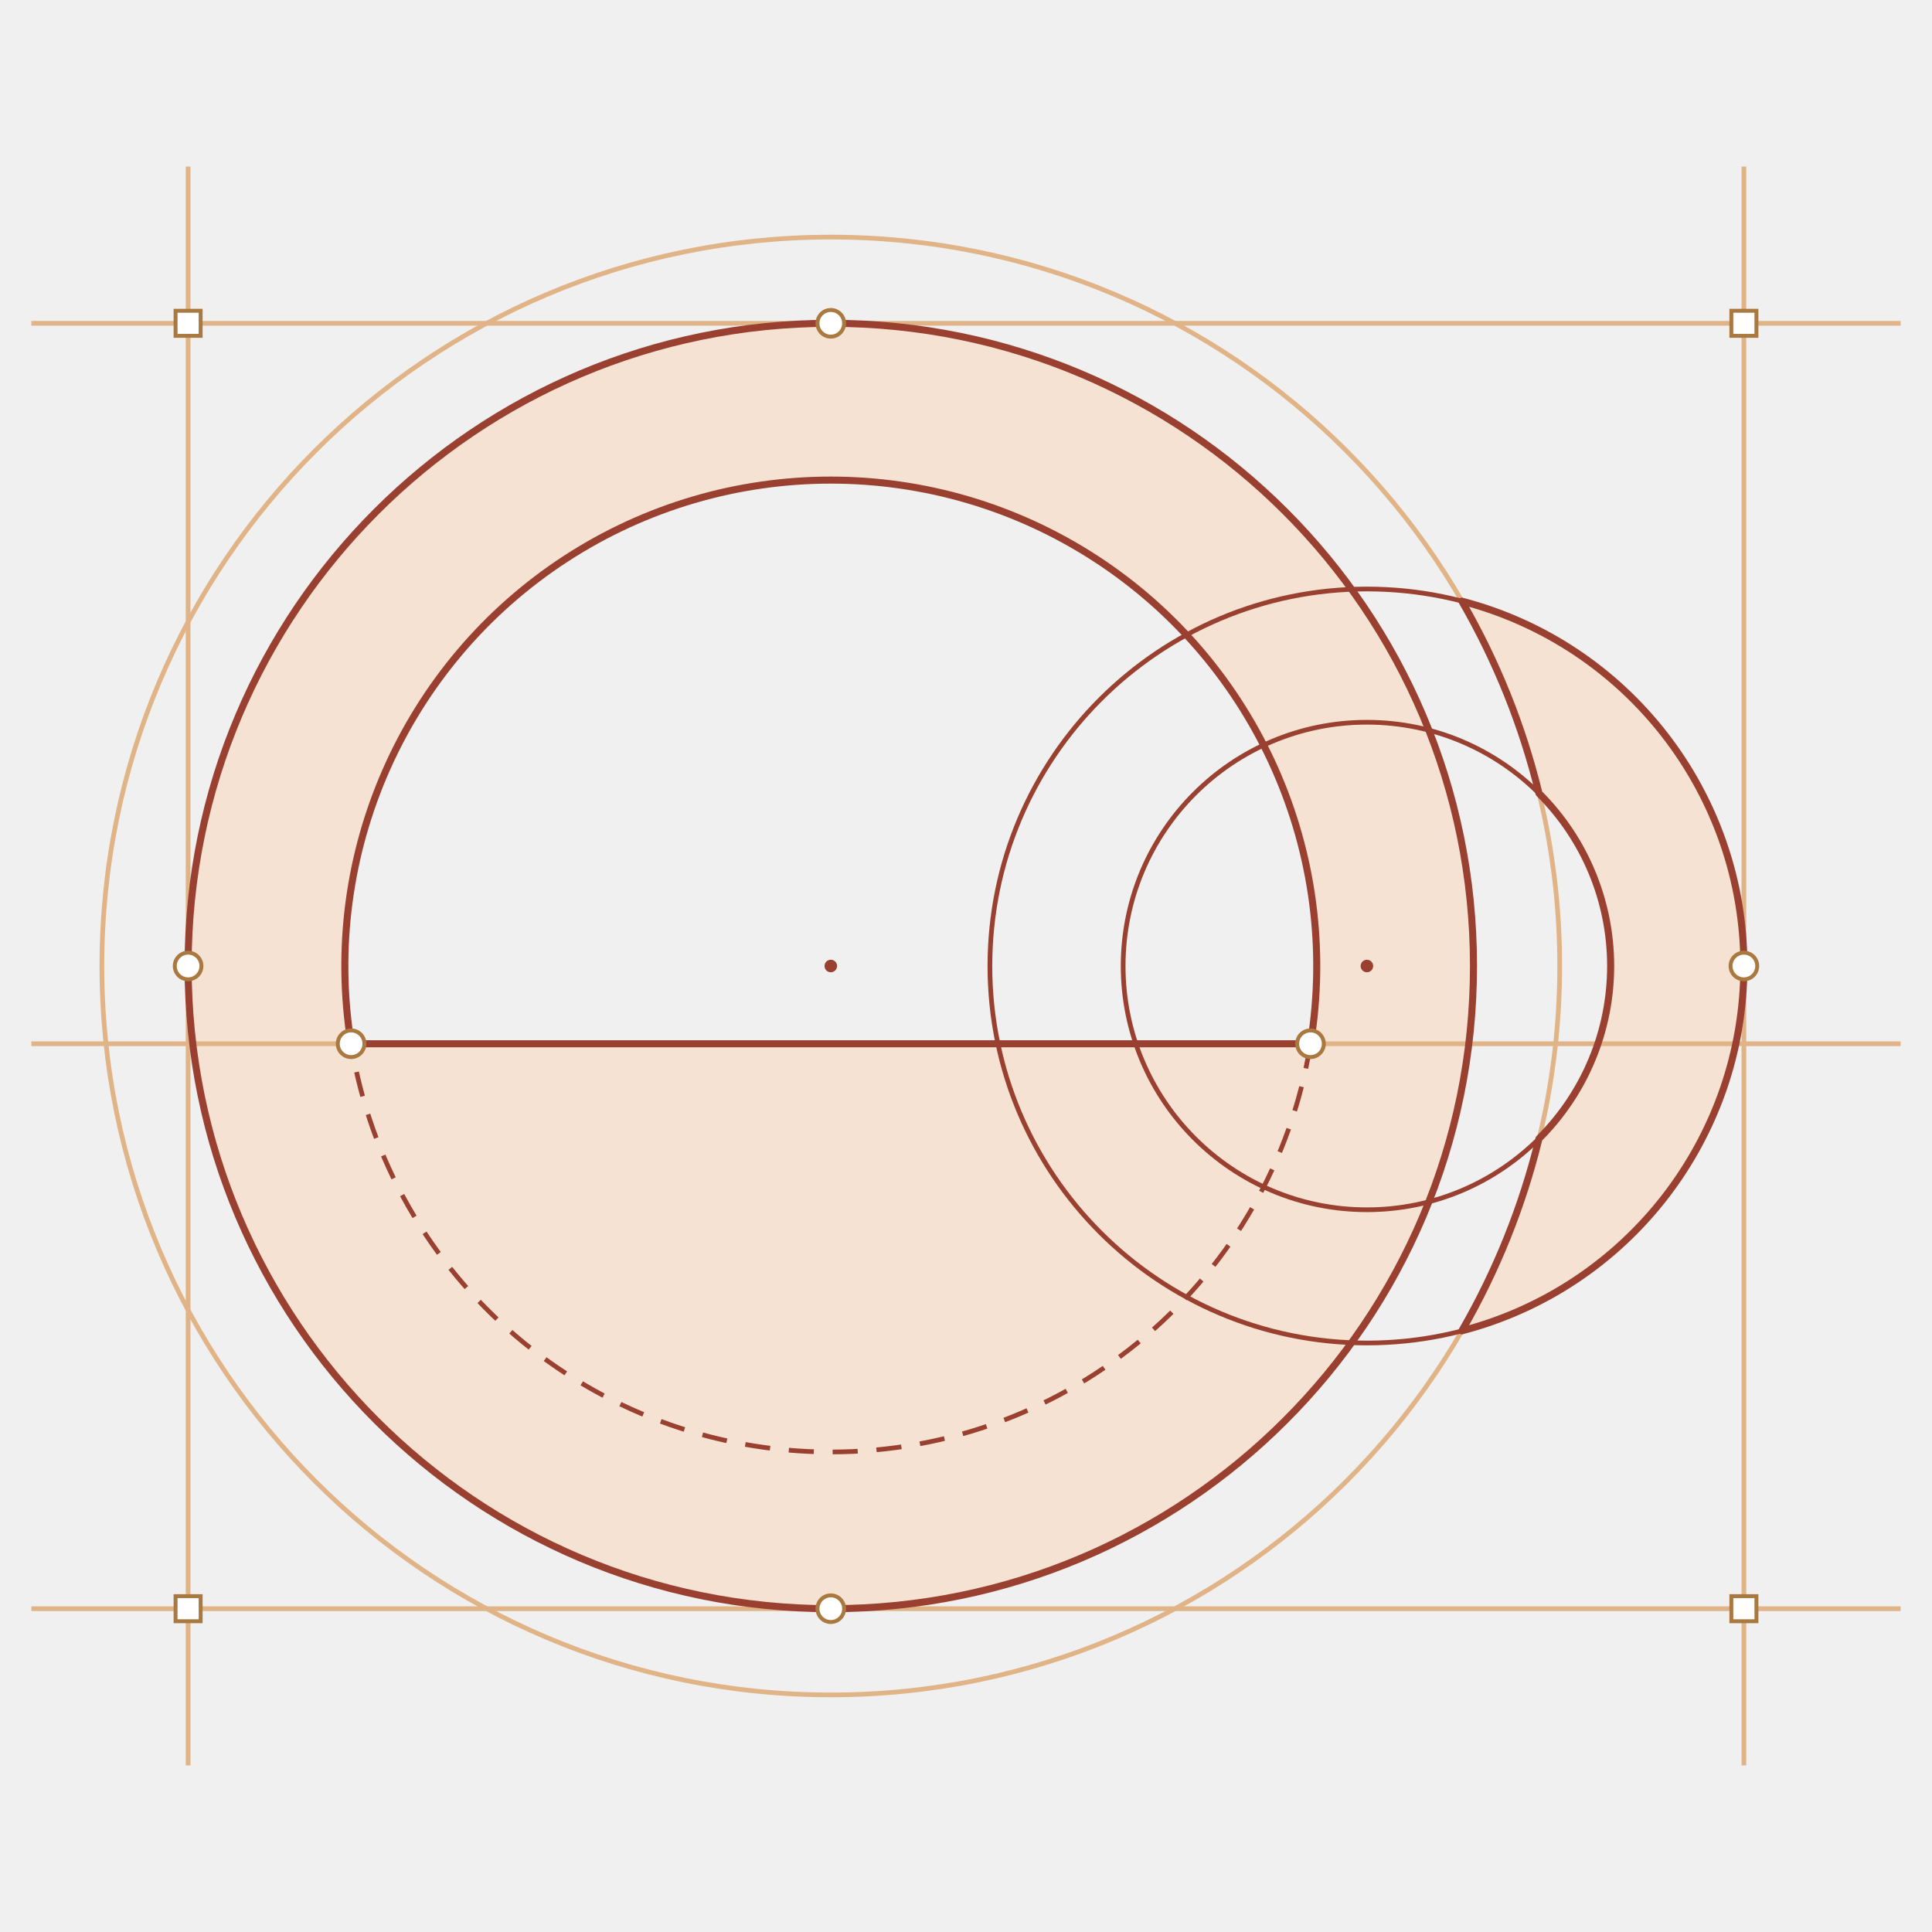
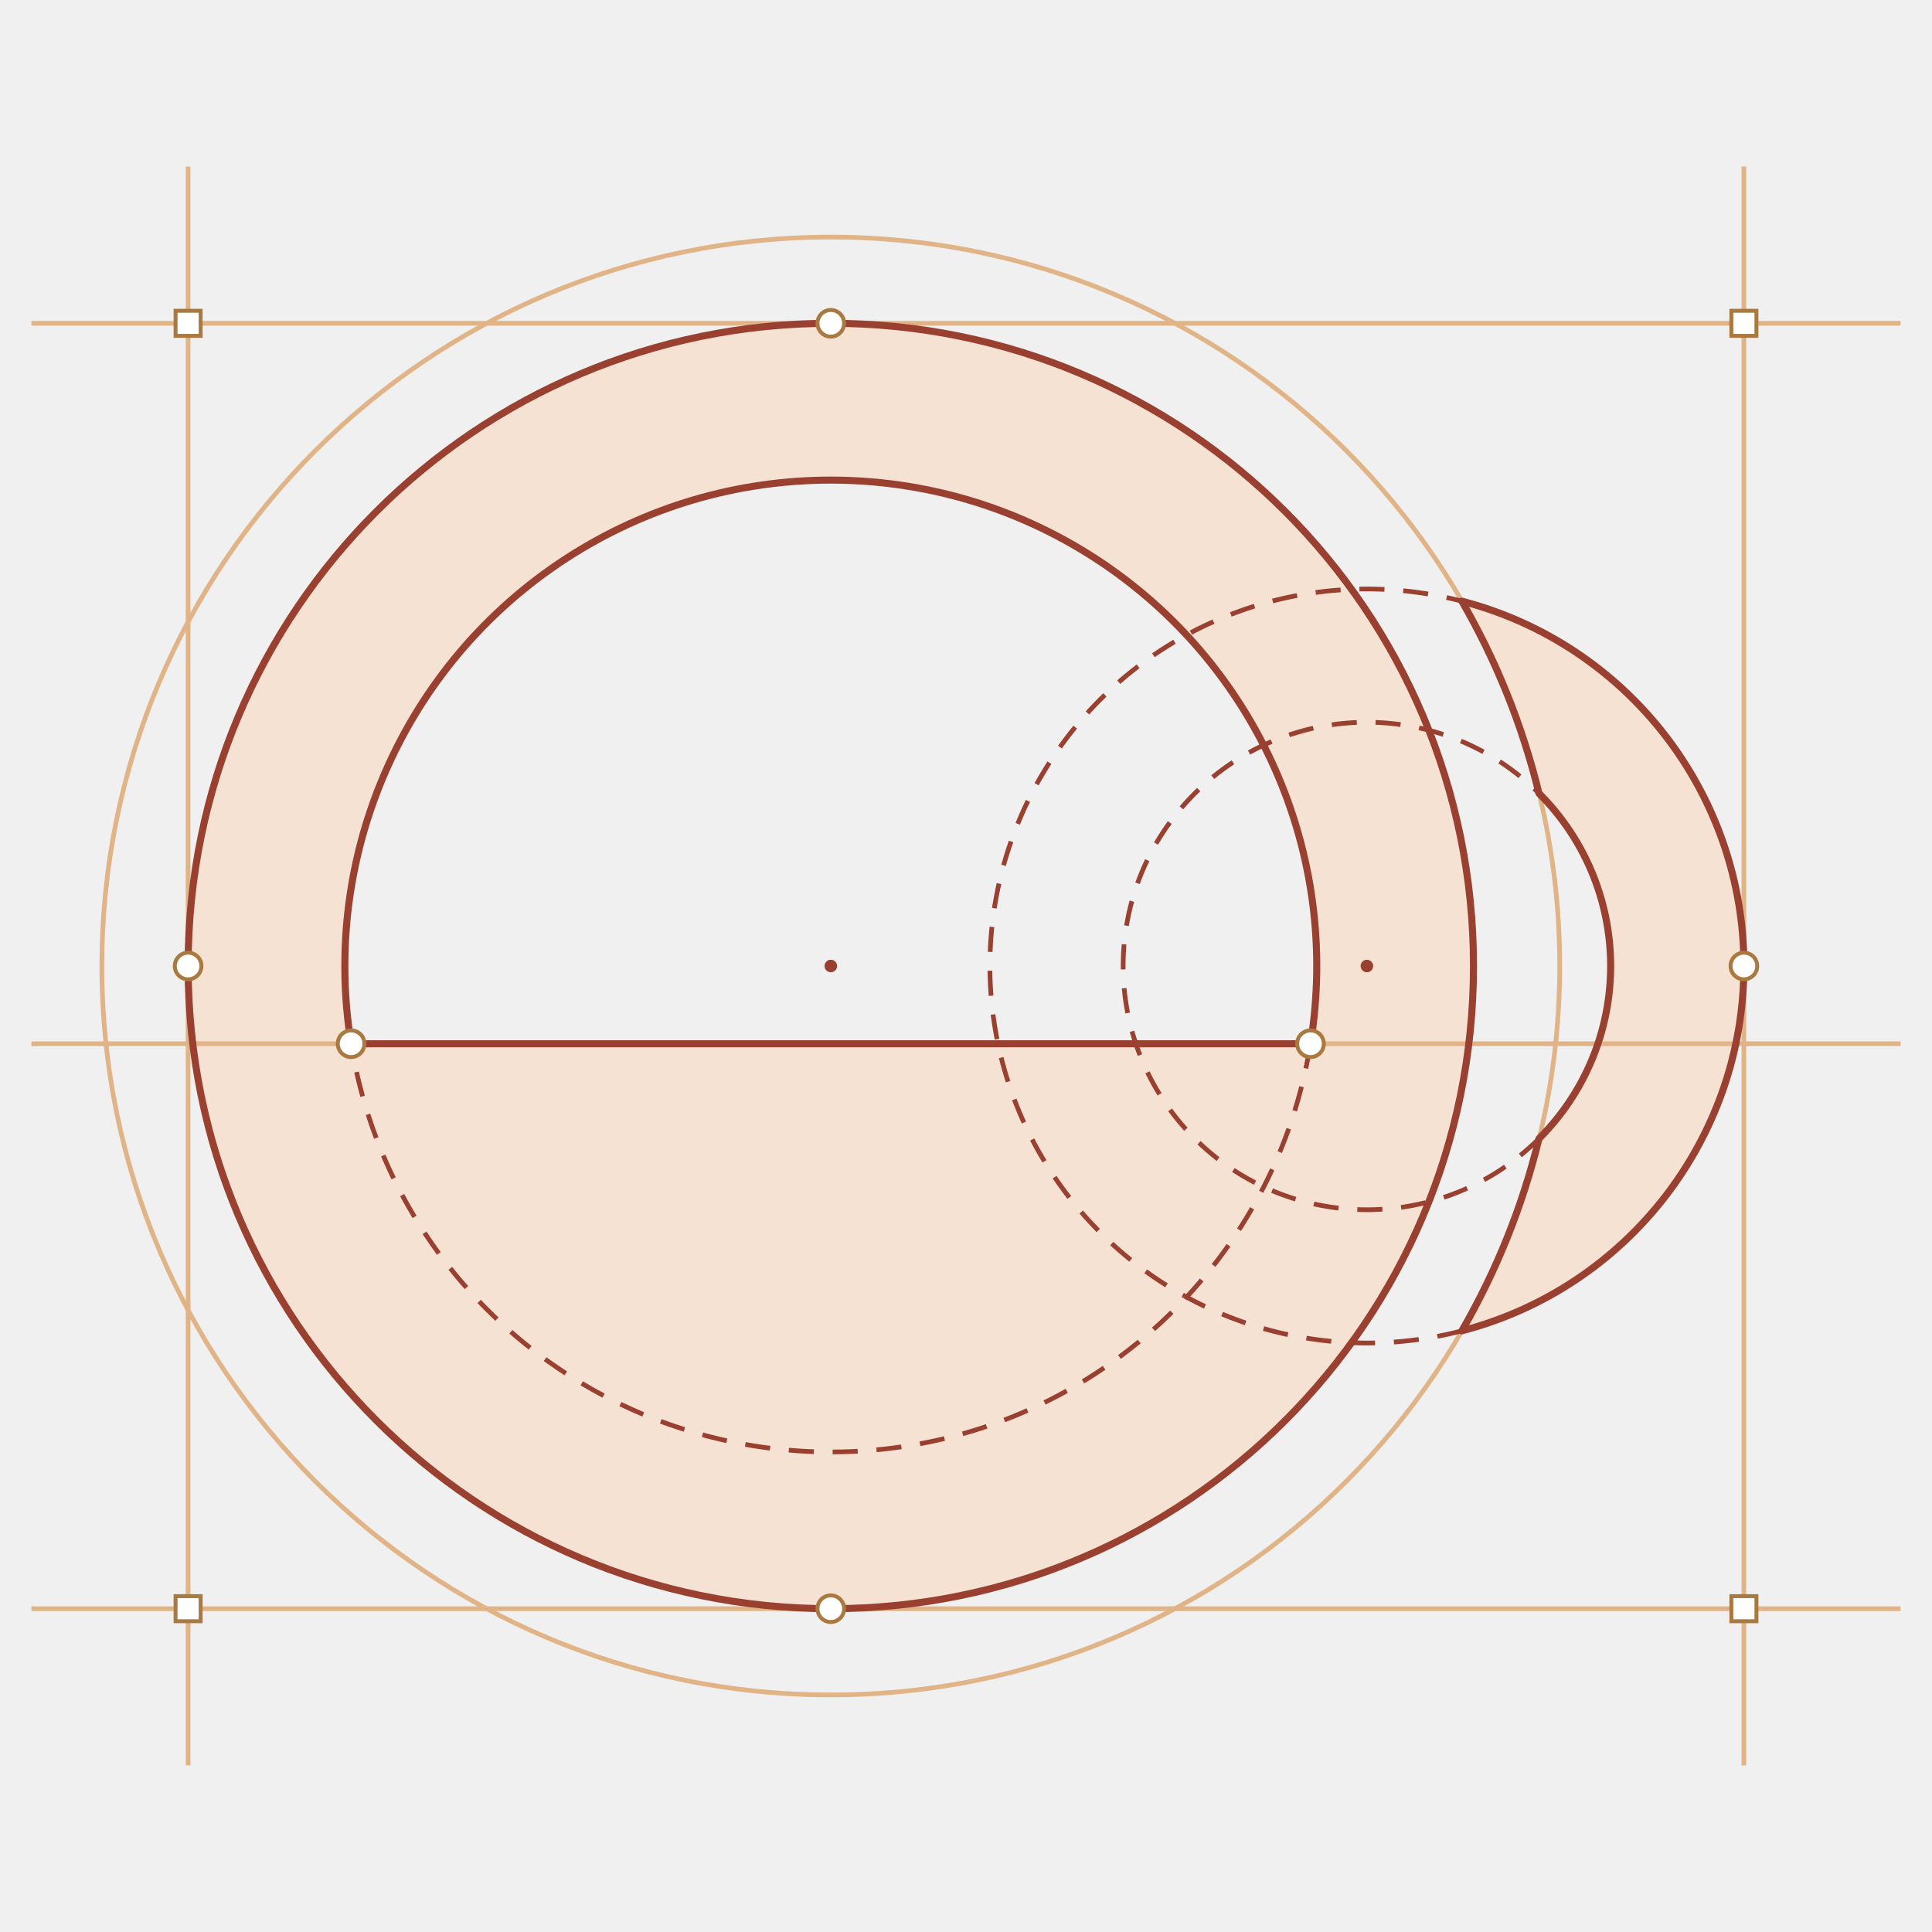
<svg xmlns="http://www.w3.org/2000/svg" viewBox="-9 -7.625 123.25 123.25" fill="none">
  <g fill="#F6E2D3" stroke="none">
    <path fill-rule="evenodd" d="M 3 54 A 41 41 0 1 1 85 54 A 41 41 0 1 1 3 54 Z M 13.399 58.96 A 31 31 0 1 1 74.601 58.96 Z" />
    <path d="M 84.256 30.725 A 24.05 24.05 0 0 1 84.256 77.275 A 46.5 46.5 0 0 0 89.177 65.014 A 15.55 15.55 0 0 0 89.177 42.986 A 46.5 46.5 0 0 0 84.256 30.725 Z" />
  </g>
  <g stroke="#E0B486" stroke-width="0.3">
    <line x1="3" y1="3" x2="3" y2="105" />
    <line x1="102.25" y1="3" x2="102.25" y2="105" />
    <line x1="-7" y1="13" x2="112.25" y2="13" />
    <line x1="-7" y1="95" x2="112.25" y2="95" />
    <line x1="-7" y1="58.96" x2="112.25" y2="58.96" />
    <circle cx="44" cy="54" r="46.5" />
  </g>
  <g stroke="#9A4030" stroke-width="0.3">
-     <circle cx="78.2" cy="54" r="24.05" />
-     <circle cx="78.2" cy="54" r="15.55" />
    <path stroke-dasharray="1.6 1.2" d="M 74.601 58.96 A 31 31 0 0 1 13.399 58.96" />
+     <path stroke-dasharray="1.6 1.2" d="M 84.256 77.275 A 24.05 24.05 0 1 1 84.256 30.725 M 89.177 65.014 A 15.55 15.55 0 1 1 89.177 42.986" />
  </g>
  <g stroke="#9A4030" stroke-width="0.45" stroke-linejoin="round">
    <path fill-rule="evenodd" d="M 3 54 A 41 41 0 1 1 85 54 A 41 41 0 1 1 3 54 Z M 13.399 58.96 A 31 31 0 1 1 74.601 58.96 Z" />
    <path d="M 84.256 30.725 A 24.05 24.05 0 0 1 84.256 77.275 A 46.5 46.5 0 0 0 89.177 65.014 A 15.55 15.55 0 0 0 89.177 42.986 A 46.5 46.5 0 0 0 84.256 30.725 Z" />
  </g>
  <g fill="#FFFFFF" stroke="#A9793F" stroke-width="0.25">
    <rect x="2.2" y="12.2" width="1.6" height="1.6" />
    <rect x="101.45" y="12.2" width="1.6" height="1.6" />
    <rect x="2.2" y="94.2" width="1.6" height="1.6" />
    <rect x="101.45" y="94.2" width="1.6" height="1.6" />
    <circle cx="44" cy="13" r="0.85" />
    <circle cx="44" cy="95" r="0.85" />
    <circle cx="3" cy="54" r="0.85" />
    <circle cx="102.25" cy="54" r="0.85" />
    <circle cx="13.399" cy="58.96" r="0.85" />
    <circle cx="74.601" cy="58.96" r="0.85" />
  </g>
  <g fill="#9A4030">
    <circle cx="44" cy="54" r="0.4" />
    <circle cx="78.2" cy="54" r="0.4" />
  </g>
</svg>
